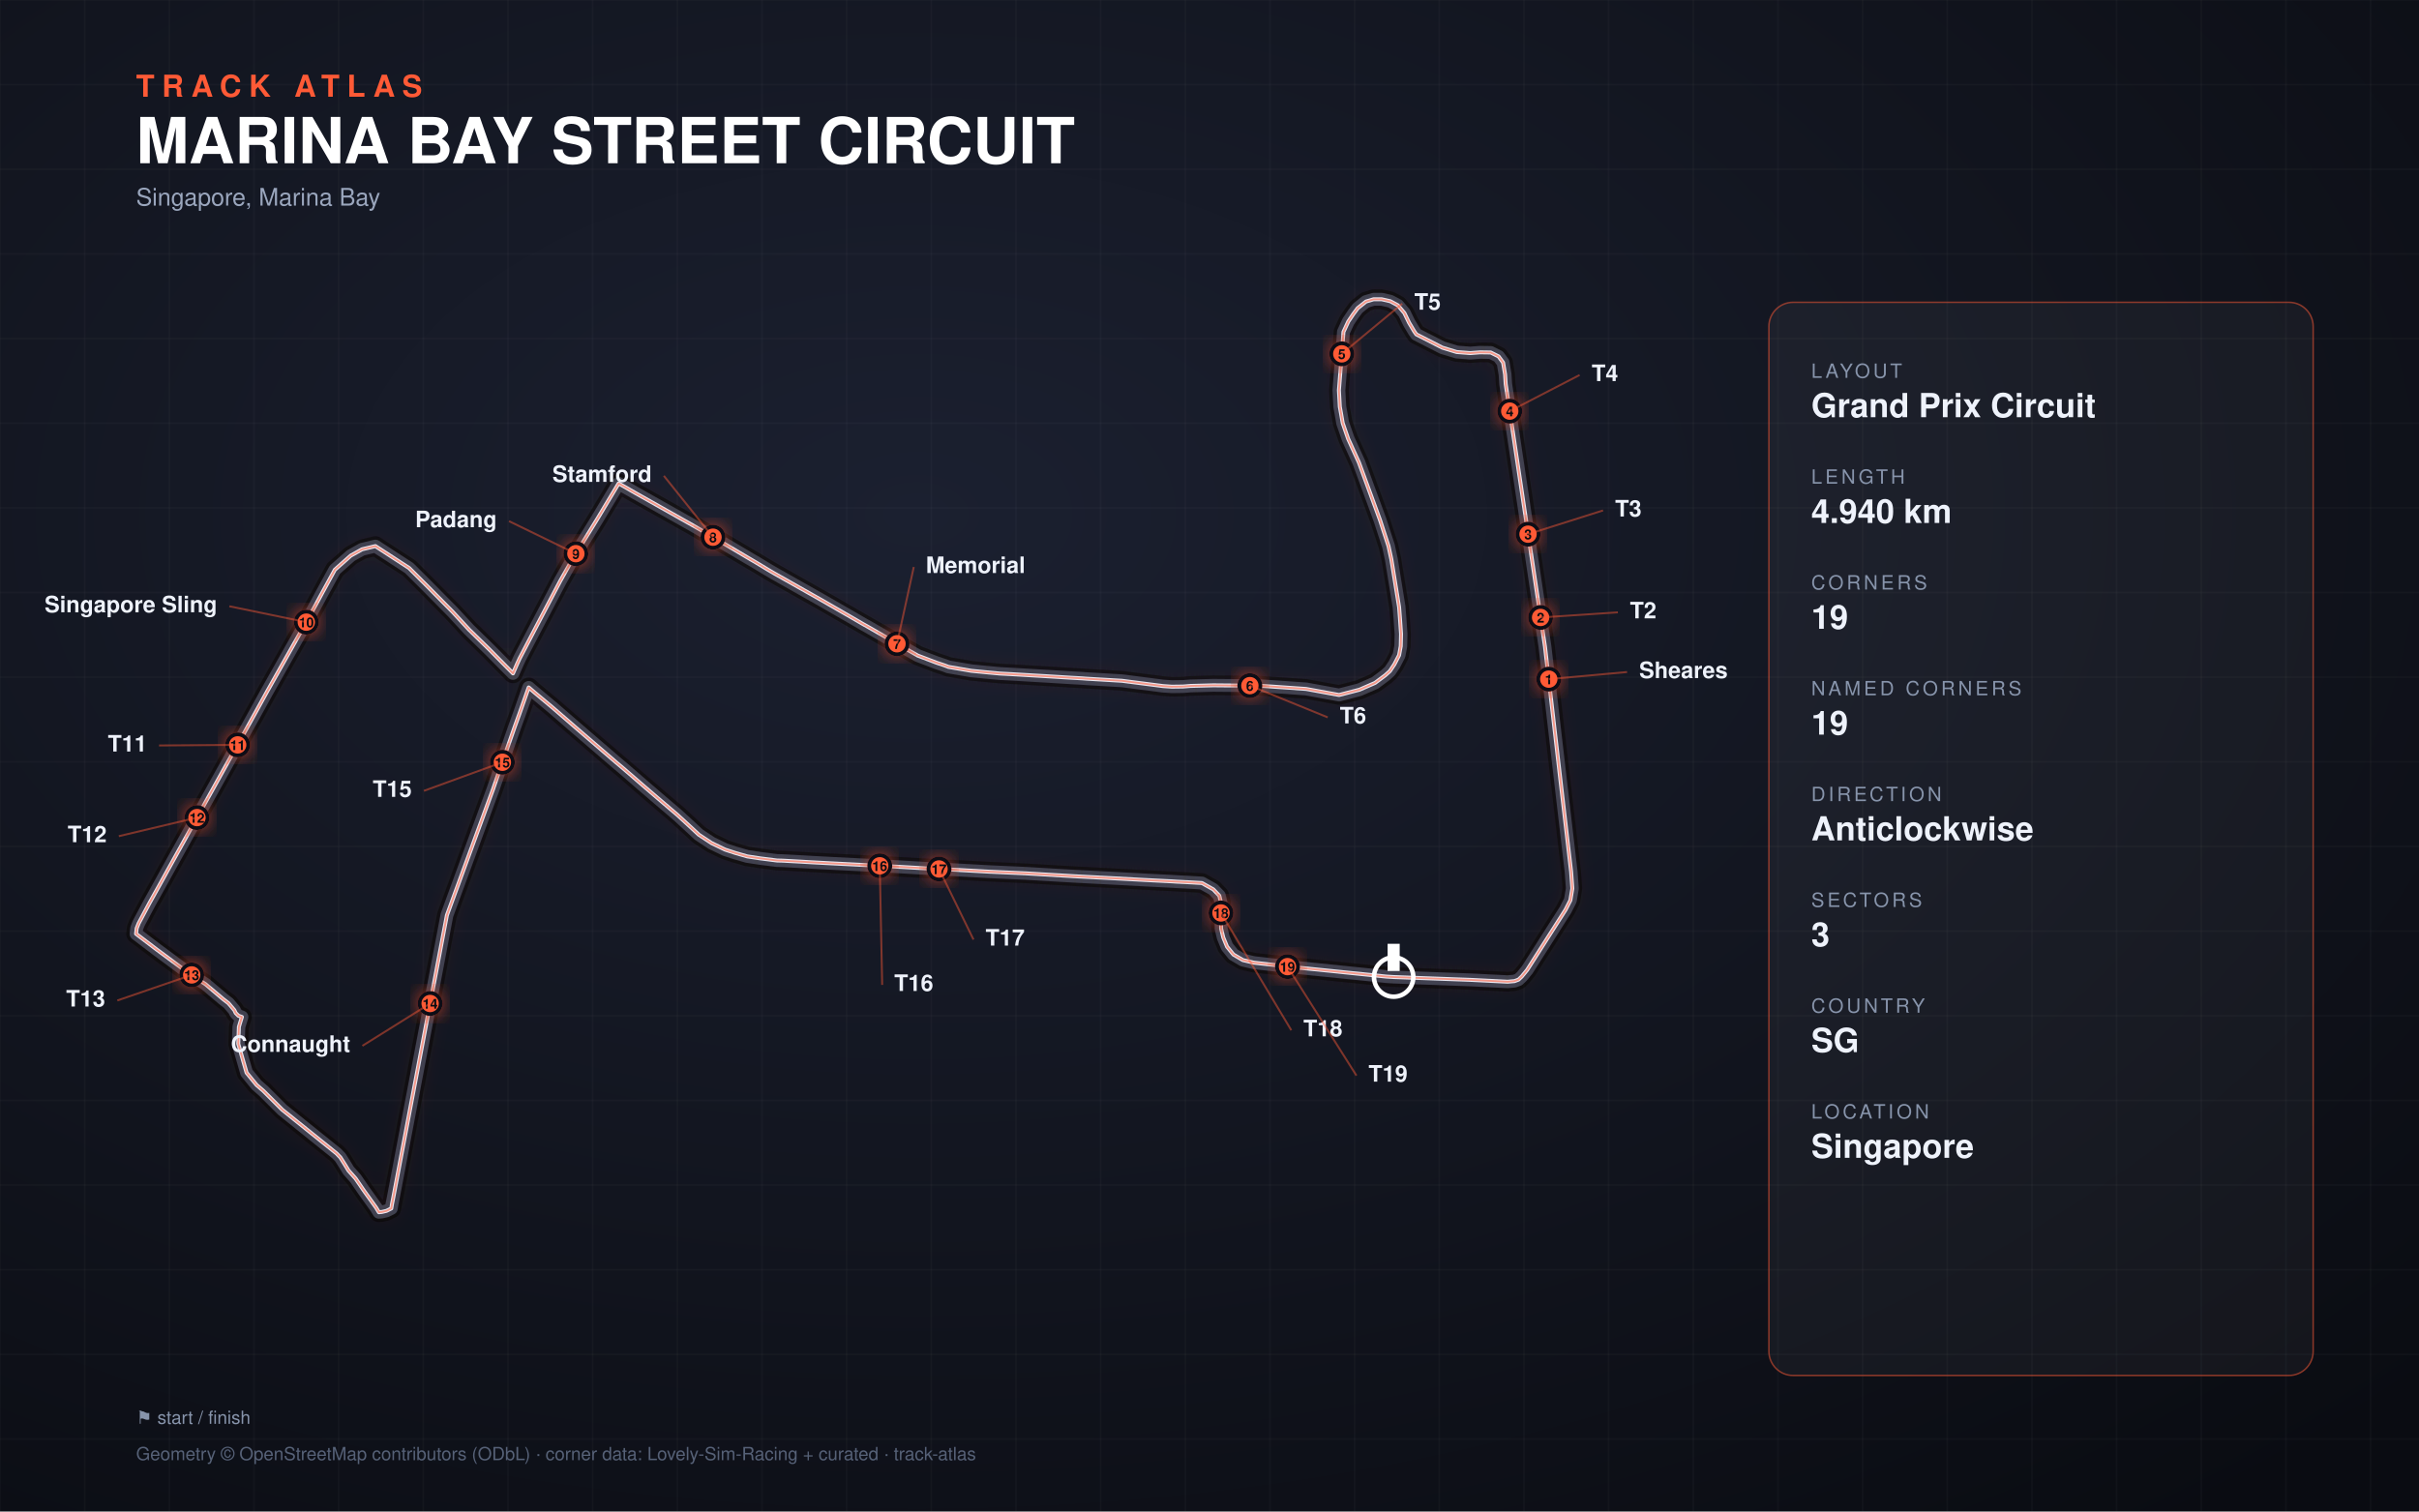
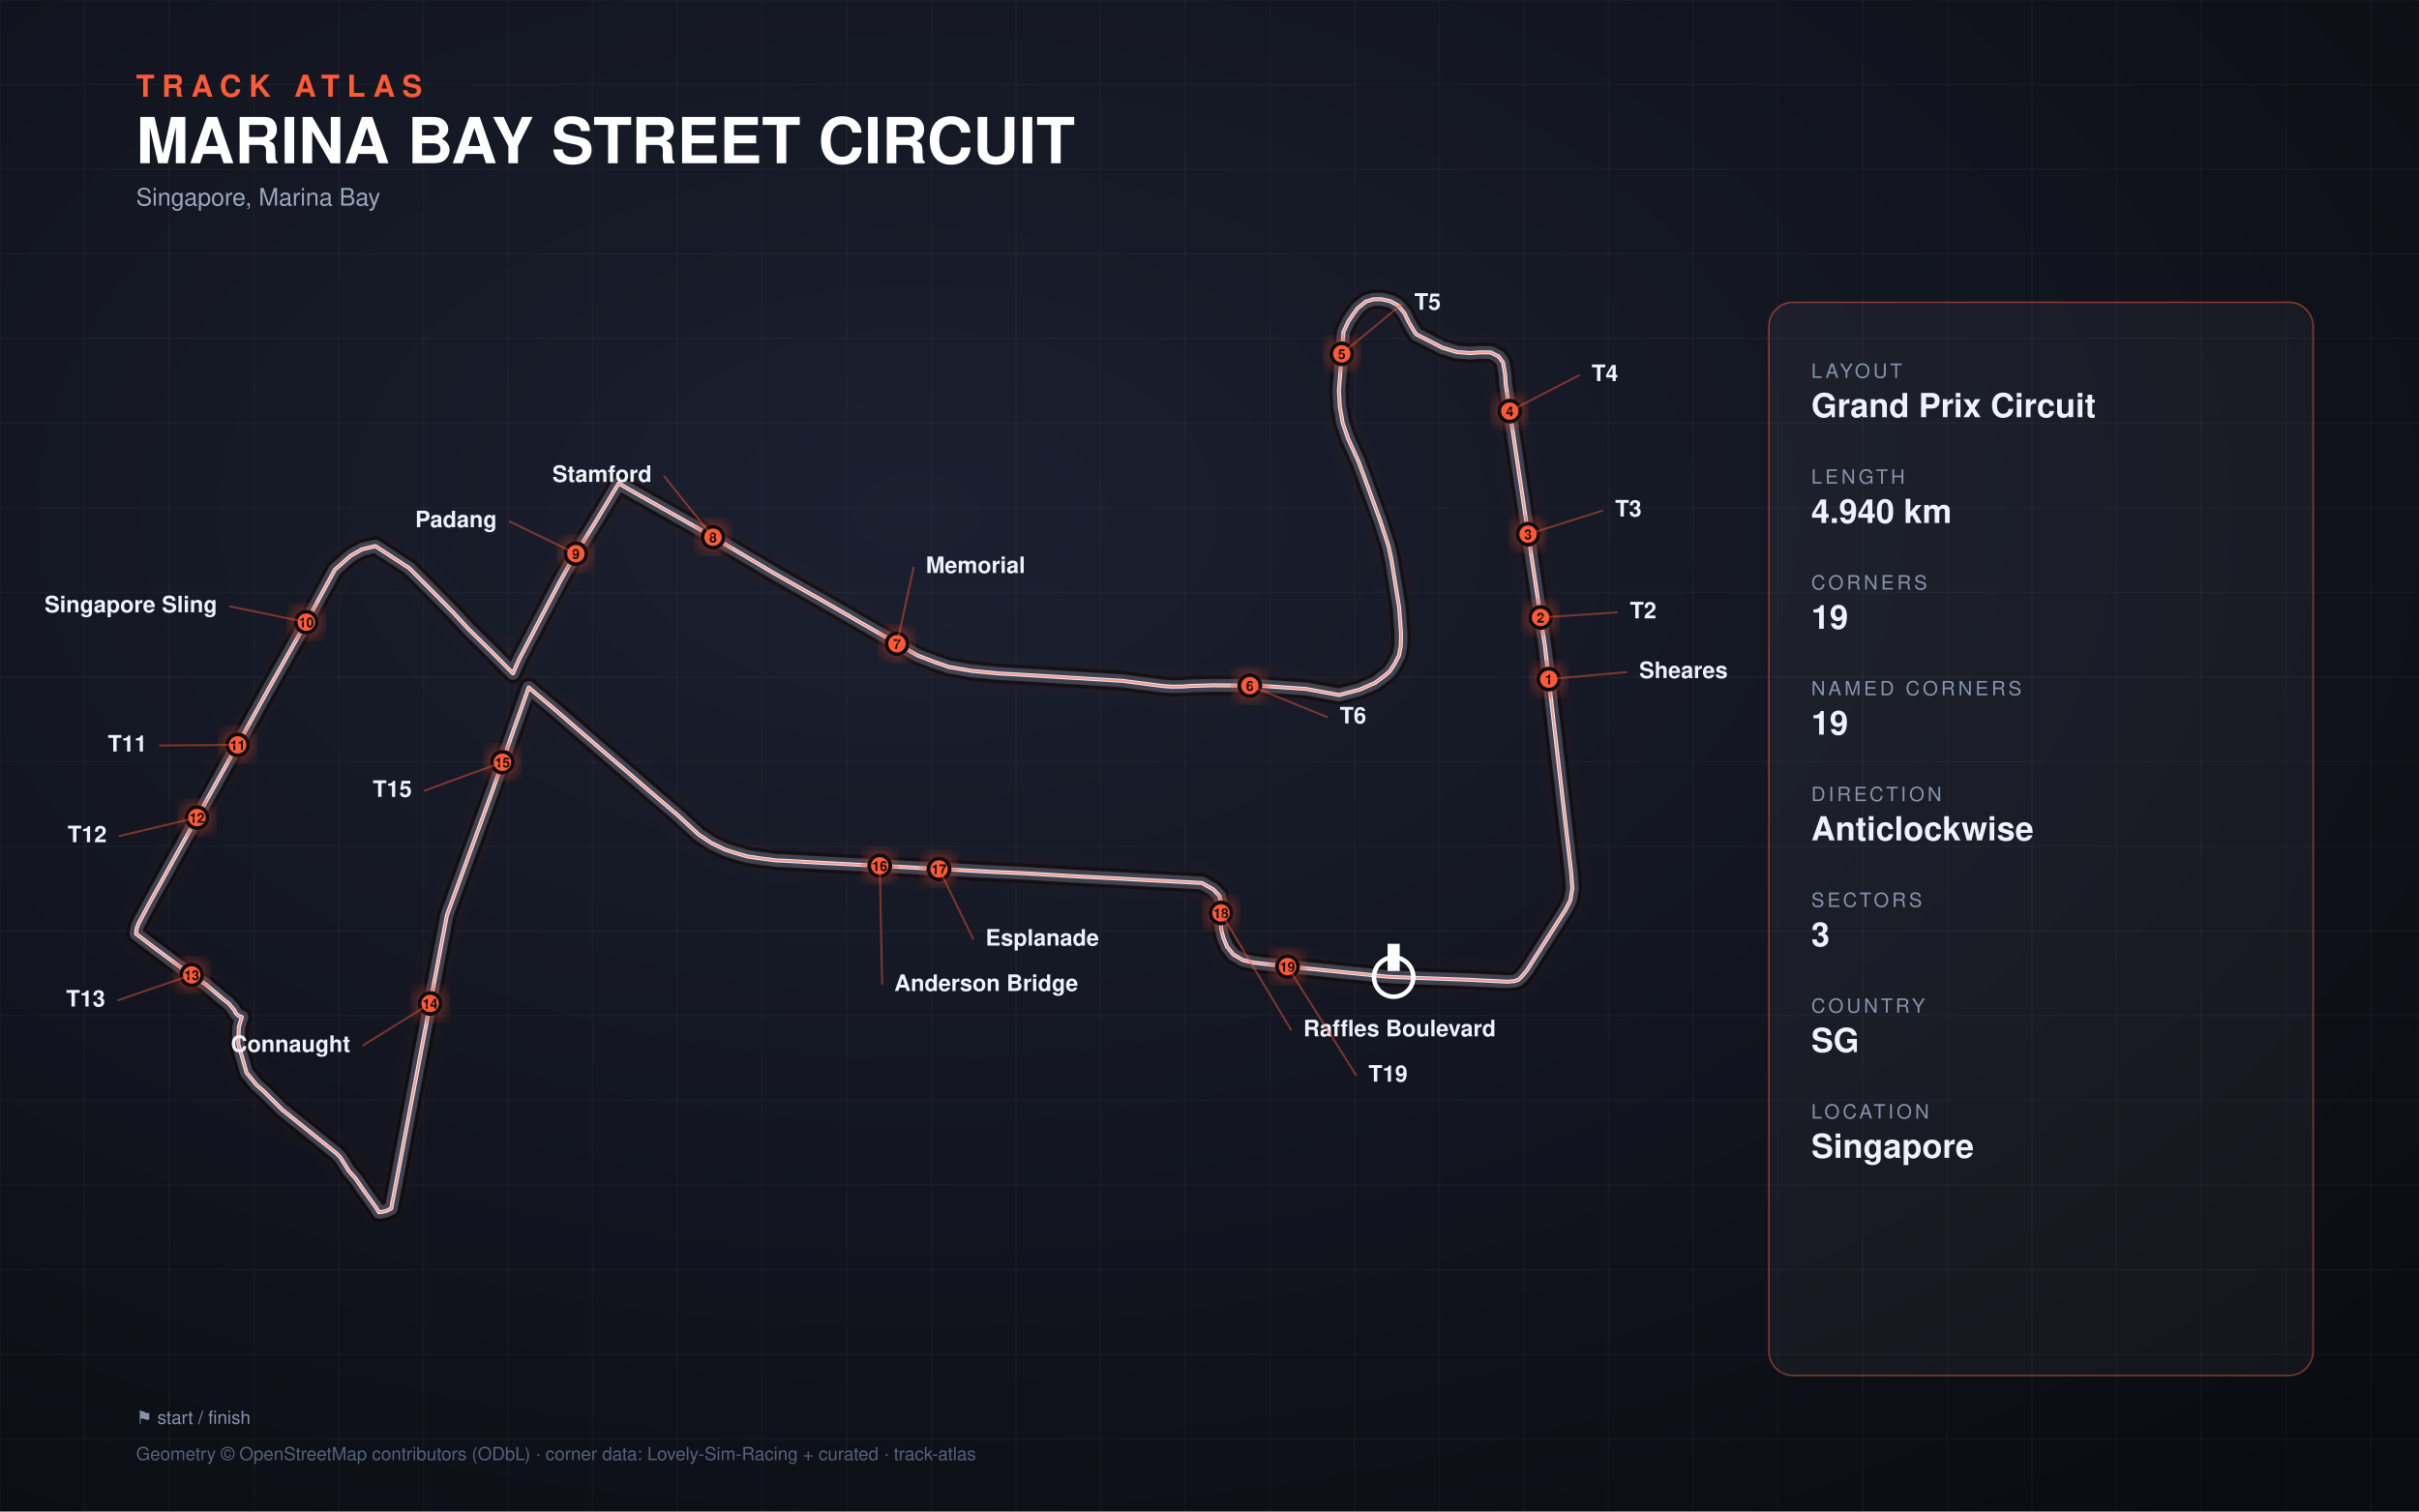
<svg xmlns="http://www.w3.org/2000/svg" width="1600" height="1000" viewBox="0 0 1600 1000" font-family="Helvetica, Arial, sans-serif">
  <defs>
    <radialGradient id="bg" cx="38%" cy="34%" r="85%">
      <stop offset="0%" stop-color="#1b2030" />
      <stop offset="55%" stop-color="#12151f" />
      <stop offset="100%" stop-color="#0a0c12" />
    </radialGradient>
    <linearGradient id="accent" x1="0" y1="0" x2="1" y2="1">
      <stop offset="0%" stop-color="#ff5a36" />
      <stop offset="100%" stop-color="#ffffff" />
    </linearGradient>
    <filter id="glow" x="-40%" y="-40%" width="180%" height="180%">
      <feGaussianBlur stdDeviation="6" result="b" />
      <feMerge>
        <feMergeNode in="b" />
        <feMergeNode in="SourceGraphic" />
      </feMerge>
    </filter>
  </defs>
  <rect width="1600" height="1000" fill="url(#bg)" />
  <line x1="0" y1="0" x2="0" y2="1000" stroke="#ffffff" stroke-opacity="0.025" />
  <line x1="56" y1="0" x2="56" y2="1000" stroke="#ffffff" stroke-opacity="0.025" />
  <line x1="112" y1="0" x2="112" y2="1000" stroke="#ffffff" stroke-opacity="0.025" />
  <line x1="168" y1="0" x2="168" y2="1000" stroke="#ffffff" stroke-opacity="0.025" />
  <line x1="224" y1="0" x2="224" y2="1000" stroke="#ffffff" stroke-opacity="0.025" />
  <line x1="280" y1="0" x2="280" y2="1000" stroke="#ffffff" stroke-opacity="0.025" />
  <line x1="336" y1="0" x2="336" y2="1000" stroke="#ffffff" stroke-opacity="0.025" />
  <line x1="392" y1="0" x2="392" y2="1000" stroke="#ffffff" stroke-opacity="0.025" />
  <line x1="448" y1="0" x2="448" y2="1000" stroke="#ffffff" stroke-opacity="0.025" />
  <line x1="504" y1="0" x2="504" y2="1000" stroke="#ffffff" stroke-opacity="0.025" />
  <line x1="560" y1="0" x2="560" y2="1000" stroke="#ffffff" stroke-opacity="0.025" />
  <line x1="616" y1="0" x2="616" y2="1000" stroke="#ffffff" stroke-opacity="0.025" />
  <line x1="672" y1="0" x2="672" y2="1000" stroke="#ffffff" stroke-opacity="0.025" />
  <line x1="728" y1="0" x2="728" y2="1000" stroke="#ffffff" stroke-opacity="0.025" />
  <line x1="784" y1="0" x2="784" y2="1000" stroke="#ffffff" stroke-opacity="0.025" />
  <line x1="840" y1="0" x2="840" y2="1000" stroke="#ffffff" stroke-opacity="0.025" />
  <line x1="896" y1="0" x2="896" y2="1000" stroke="#ffffff" stroke-opacity="0.025" />
  <line x1="952" y1="0" x2="952" y2="1000" stroke="#ffffff" stroke-opacity="0.025" />
  <line x1="1008" y1="0" x2="1008" y2="1000" stroke="#ffffff" stroke-opacity="0.025" />
  <line x1="1064" y1="0" x2="1064" y2="1000" stroke="#ffffff" stroke-opacity="0.025" />
  <line x1="1120" y1="0" x2="1120" y2="1000" stroke="#ffffff" stroke-opacity="0.025" />
  <line x1="1176" y1="0" x2="1176" y2="1000" stroke="#ffffff" stroke-opacity="0.025" />
  <line x1="1232" y1="0" x2="1232" y2="1000" stroke="#ffffff" stroke-opacity="0.025" />
  <line x1="1288" y1="0" x2="1288" y2="1000" stroke="#ffffff" stroke-opacity="0.025" />
  <line x1="1344" y1="0" x2="1344" y2="1000" stroke="#ffffff" stroke-opacity="0.025" />
  <line x1="1400" y1="0" x2="1400" y2="1000" stroke="#ffffff" stroke-opacity="0.025" />
  <line x1="1456" y1="0" x2="1456" y2="1000" stroke="#ffffff" stroke-opacity="0.025" />
  <line x1="1512" y1="0" x2="1512" y2="1000" stroke="#ffffff" stroke-opacity="0.025" />
  <line x1="1568" y1="0" x2="1568" y2="1000" stroke="#ffffff" stroke-opacity="0.025" />
  <line x1="0" y1="0" x2="1600" y2="0" stroke="#ffffff" stroke-opacity="0.025" />
  <line x1="0" y1="56" x2="1600" y2="56" stroke="#ffffff" stroke-opacity="0.025" />
  <line x1="0" y1="112" x2="1600" y2="112" stroke="#ffffff" stroke-opacity="0.025" />
  <line x1="0" y1="168" x2="1600" y2="168" stroke="#ffffff" stroke-opacity="0.025" />
  <line x1="0" y1="224" x2="1600" y2="224" stroke="#ffffff" stroke-opacity="0.025" />
  <line x1="0" y1="280" x2="1600" y2="280" stroke="#ffffff" stroke-opacity="0.025" />
  <line x1="0" y1="336" x2="1600" y2="336" stroke="#ffffff" stroke-opacity="0.025" />
  <line x1="0" y1="392" x2="1600" y2="392" stroke="#ffffff" stroke-opacity="0.025" />
  <line x1="0" y1="448" x2="1600" y2="448" stroke="#ffffff" stroke-opacity="0.025" />
  <line x1="0" y1="504" x2="1600" y2="504" stroke="#ffffff" stroke-opacity="0.025" />
  <line x1="0" y1="560" x2="1600" y2="560" stroke="#ffffff" stroke-opacity="0.025" />
  <line x1="0" y1="616" x2="1600" y2="616" stroke="#ffffff" stroke-opacity="0.025" />
  <line x1="0" y1="672" x2="1600" y2="672" stroke="#ffffff" stroke-opacity="0.025" />
  <line x1="0" y1="728" x2="1600" y2="728" stroke="#ffffff" stroke-opacity="0.025" />
  <line x1="0" y1="784" x2="1600" y2="784" stroke="#ffffff" stroke-opacity="0.025" />
  <line x1="0" y1="840" x2="1600" y2="840" stroke="#ffffff" stroke-opacity="0.025" />
  <line x1="0" y1="896" x2="1600" y2="896" stroke="#ffffff" stroke-opacity="0.025" />
  <line x1="0" y1="952" x2="1600" y2="952" stroke="#ffffff" stroke-opacity="0.025" />
  <path d="M 921.8,646.4 L 973.4,648.3 L 997.2,649.5 L 1001.7,649.1 L 1004.4,648.1 L 1006.6,646.0 L 1010.1,641.7 L 1035.5,601.9 L 1038.7,595.6 L 1040.0,587.8 L 1039.2,576.8 L 1032.3,517.7 L 1021.9,427.8 L 995.9,254.0 L 995.5,247.7 L 994.2,239.9 L 991.2,235.8 L 986.0,233.2 L 978.9,233.1 L 972.5,233.6 L 963.5,232.9 L 954.0,230.0 L 936.8,221.2 L 935.4,219.2 L 932.0,213.5 L 928.9,207.1 L 924.6,202.0 L 919.6,199.3 L 913.9,198.0 L 908.5,198.0 L 903.5,199.5 L 898.0,203.9 L 895.1,207.8 L 891.8,212.7 L 888.6,219.6 L 888.3,223.8 L 887.5,234.4 L 885.6,258.2 L 886.2,269.1 L 887.1,274.1 L 888.1,279.9 L 891.7,290.3 L 898.8,305.9 L 912.8,344.1 L 918.4,361.3 L 920.3,370.1 L 925.4,401.6 L 926.0,409.3 L 926.7,419.5 L 926.5,427.5 L 925.4,433.5 L 922.3,439.5 L 919.3,444.0 L 916.2,446.8 L 909.5,451.8 L 899.2,456.3 L 885.7,459.8 L 863.9,455.8 L 832.3,453.6 L 824.9,453.6 L 802.5,453.4 L 787.4,453.8 L 782.5,454.2 L 775.1,454.3 L 769.3,453.9 L 742.1,450.4 L 718.4,449.0 L 715.9,448.8 L 708.7,448.4 L 692.5,447.4 L 685.6,447.0 L 668.8,446.0 L 661.3,445.6 L 653.7,444.9 L 642.5,443.8 L 627.3,441.2 L 624.7,440.2 L 619.6,438.5 L 607.0,433.7 L 591.2,424.7 L 587.2,422.3 L 585.9,421.5 L 573.4,414.3 L 571.4,413.2 L 560.2,406.7 L 559.3,406.2 L 548.2,399.8 L 545.1,398.0 L 512.2,379.4 L 508.1,377.0 L 500.5,372.4 L 494.2,368.7 L 485.6,363.6 L 459.7,348.4 L 437.9,336.1 L 420.5,326.3 L 409.2,319.8 L 395.1,343.3 L 379.3,368.9 L 370.6,384.3 L 355.0,414.0 L 343.7,435.6 L 342.0,439.3 L 339.3,445.5 L 331.2,437.3 L 324.0,430.0 L 310.2,416.5 L 299.4,404.8 L 283.3,388.5 L 282.6,387.8 L 271.2,376.4 L 270.6,375.8 L 260.9,369.5 L 248.3,361.3 L 239.5,363.4 L 232.0,367.6 L 221.5,376.9 L 212.7,393.0 L 209.2,399.5 L 202.5,411.7 L 176.5,457.8 L 168.5,472.3 L 161.4,485.1 L 160.1,487.4 L 154.1,498.1 L 111.0,575.6 L 104.7,587.0 L 99.0,597.2 L 91.7,610.9 L 90.4,614.2 L 90.0,617.8 L 103.8,628.3 L 120.4,640.6 L 132.8,649.1 L 135.9,651.1 L 147.6,661.0 L 151.1,663.7 L 155.0,668.3 L 155.9,670.2 L 157.7,672.0 L 160.0,672.8 L 158.5,677.7 L 158.0,679.4 L 157.6,690.6 L 163.1,709.7 L 169.7,717.8 L 174.2,721.7 L 174.9,722.4 L 186.7,734.2 L 222.6,763.1 L 225.1,765.7 L 228.2,770.6 L 230.5,774.4 L 235.2,779.7 L 240.4,787.3 L 248.8,799.0 L 250.6,802.0 L 252.6,801.8 L 255.6,801.1 L 258.8,799.5 L 259.3,796.5 L 260.1,792.5 L 295.6,605.5 L 326.1,522.2 L 332.5,503.6 L 340.6,480.4 L 343.5,472.4 L 349.7,454.8 L 353.5,458.1 L 365.0,467.7 L 366.4,468.9 L 382.0,482.4 L 407.2,504.1 L 412.3,508.4 L 422.0,516.8 L 425.0,519.4 L 435.0,528.0 L 443.2,535.0 L 447.9,539.0 L 455.2,545.7 L 462.2,552.2 L 464.3,553.6 L 470.7,557.8 L 476.1,560.4 L 479.6,562.1 L 486.3,564.3 L 494.3,566.6 L 502.9,567.9 L 513.9,569.3 L 517.6,569.4 L 519.4,569.5 L 528.5,570.0 L 530.4,570.1 L 537.2,570.5 L 550.4,571.2 L 574.0,572.4 L 589.7,573.2 L 612.5,574.5 L 623.1,575.0 L 631.0,575.4 L 654.3,576.7 L 678.5,577.8 L 690.1,578.5 L 712.3,579.8 L 737.4,581.1 L 757.6,582.2 L 775.3,583.1 L 778.3,583.3 L 786.3,583.7 L 795.0,584.2 L 802.5,588.4 L 806.5,592.6 L 807.6,597.2 L 807.6,608.4 L 807.7,614.4 L 809.1,620.2 L 811.6,626.3 L 815.8,631.5 L 822.1,635.2 L 829.4,636.9 L 848.0,639.0 L 856.1,639.9 L 917.0,646.1 L 921.8,646.4 Z" fill="none" stroke="#000000" stroke-opacity="0.5" stroke-width="13" stroke-linejoin="round" stroke-linecap="round" />
  <path d="M 921.8,646.4 L 973.4,648.3 L 997.2,649.5 L 1001.7,649.1 L 1004.4,648.1 L 1006.6,646.0 L 1010.1,641.7 L 1035.5,601.9 L 1038.7,595.6 L 1040.0,587.8 L 1039.2,576.8 L 1032.3,517.7 L 1021.9,427.8 L 995.9,254.0 L 995.5,247.7 L 994.2,239.9 L 991.2,235.8 L 986.0,233.2 L 978.9,233.1 L 972.5,233.6 L 963.5,232.9 L 954.0,230.0 L 936.8,221.2 L 935.4,219.2 L 932.0,213.5 L 928.9,207.1 L 924.6,202.0 L 919.6,199.3 L 913.9,198.0 L 908.5,198.0 L 903.5,199.5 L 898.0,203.9 L 895.1,207.8 L 891.8,212.7 L 888.6,219.6 L 888.3,223.8 L 887.5,234.4 L 885.6,258.2 L 886.2,269.1 L 887.1,274.1 L 888.1,279.9 L 891.7,290.3 L 898.8,305.9 L 912.8,344.1 L 918.4,361.3 L 920.3,370.1 L 925.4,401.6 L 926.0,409.3 L 926.7,419.5 L 926.5,427.5 L 925.4,433.5 L 922.3,439.5 L 919.3,444.0 L 916.2,446.8 L 909.5,451.8 L 899.2,456.3 L 885.7,459.8 L 863.9,455.8 L 832.3,453.6 L 824.9,453.6 L 802.5,453.4 L 787.4,453.8 L 782.5,454.2 L 775.1,454.3 L 769.3,453.9 L 742.1,450.4 L 718.4,449.0 L 715.9,448.8 L 708.7,448.4 L 692.5,447.4 L 685.6,447.0 L 668.8,446.0 L 661.3,445.6 L 653.7,444.9 L 642.5,443.8 L 627.3,441.2 L 624.7,440.2 L 619.6,438.5 L 607.0,433.7 L 591.2,424.7 L 587.2,422.3 L 585.9,421.5 L 573.4,414.3 L 571.4,413.2 L 560.2,406.7 L 559.3,406.2 L 548.2,399.8 L 545.1,398.0 L 512.2,379.4 L 508.1,377.0 L 500.5,372.4 L 494.2,368.7 L 485.6,363.6 L 459.7,348.4 L 437.9,336.1 L 420.5,326.3 L 409.2,319.8 L 395.1,343.3 L 379.3,368.9 L 370.6,384.3 L 355.0,414.0 L 343.7,435.6 L 342.0,439.3 L 339.3,445.5 L 331.2,437.3 L 324.0,430.0 L 310.2,416.5 L 299.4,404.8 L 283.3,388.5 L 282.6,387.8 L 271.2,376.4 L 270.6,375.8 L 260.9,369.5 L 248.3,361.3 L 239.5,363.4 L 232.0,367.6 L 221.5,376.9 L 212.7,393.0 L 209.2,399.5 L 202.5,411.7 L 176.5,457.8 L 168.5,472.3 L 161.4,485.1 L 160.1,487.4 L 154.1,498.1 L 111.0,575.6 L 104.7,587.0 L 99.0,597.2 L 91.7,610.9 L 90.4,614.2 L 90.0,617.8 L 103.8,628.3 L 120.4,640.6 L 132.8,649.1 L 135.9,651.1 L 147.6,661.0 L 151.1,663.7 L 155.0,668.3 L 155.9,670.2 L 157.7,672.0 L 160.0,672.8 L 158.5,677.7 L 158.0,679.4 L 157.6,690.6 L 163.1,709.7 L 169.7,717.8 L 174.2,721.7 L 174.9,722.4 L 186.7,734.2 L 222.6,763.1 L 225.1,765.7 L 228.2,770.6 L 230.5,774.4 L 235.2,779.7 L 240.4,787.3 L 248.8,799.0 L 250.6,802.0 L 252.6,801.8 L 255.6,801.1 L 258.8,799.5 L 259.3,796.5 L 260.1,792.5 L 295.6,605.5 L 326.1,522.2 L 332.5,503.6 L 340.6,480.4 L 343.5,472.4 L 349.7,454.8 L 353.5,458.1 L 365.0,467.7 L 366.4,468.9 L 382.0,482.4 L 407.2,504.1 L 412.3,508.4 L 422.0,516.8 L 425.0,519.4 L 435.0,528.0 L 443.2,535.0 L 447.9,539.0 L 455.2,545.7 L 462.2,552.2 L 464.3,553.6 L 470.7,557.8 L 476.1,560.4 L 479.6,562.1 L 486.3,564.3 L 494.3,566.6 L 502.9,567.9 L 513.9,569.3 L 517.6,569.4 L 519.4,569.5 L 528.5,570.0 L 530.4,570.1 L 537.2,570.5 L 550.4,571.2 L 574.0,572.4 L 589.7,573.2 L 612.5,574.5 L 623.1,575.0 L 631.0,575.4 L 654.3,576.7 L 678.5,577.8 L 690.1,578.5 L 712.3,579.8 L 737.4,581.1 L 757.6,582.2 L 775.3,583.1 L 778.3,583.3 L 786.3,583.7 L 795.0,584.2 L 802.5,588.4 L 806.5,592.6 L 807.6,597.2 L 807.6,608.4 L 807.7,614.4 L 809.1,620.2 L 811.6,626.3 L 815.8,631.5 L 822.1,635.2 L 829.4,636.9 L 848.0,639.0 L 856.1,639.9 L 917.0,646.1 L 921.8,646.4 Z" fill="none" stroke="#39404f" stroke-width="8.5" stroke-linejoin="round" stroke-linecap="round" />
  <path d="M 921.8,646.4 L 973.4,648.3 L 997.2,649.5 L 1001.7,649.1 L 1004.4,648.1 L 1006.6,646.0 L 1010.1,641.7 L 1035.5,601.9 L 1038.7,595.6 L 1040.0,587.8 L 1039.2,576.8 L 1032.3,517.7 L 1021.9,427.8 L 995.9,254.0 L 995.5,247.7 L 994.2,239.9 L 991.2,235.8 L 986.0,233.2 L 978.9,233.1 L 972.5,233.6 L 963.5,232.9 L 954.0,230.0 L 936.8,221.2 L 935.4,219.2 L 932.0,213.5 L 928.9,207.1 L 924.6,202.0 L 919.6,199.3 L 913.9,198.0 L 908.5,198.0 L 903.5,199.5 L 898.0,203.9 L 895.1,207.8 L 891.8,212.7 L 888.6,219.6 L 888.3,223.8 L 887.5,234.4 L 885.6,258.2 L 886.2,269.1 L 887.1,274.1 L 888.1,279.9 L 891.7,290.3 L 898.8,305.9 L 912.8,344.1 L 918.4,361.3 L 920.3,370.1 L 925.4,401.6 L 926.0,409.3 L 926.7,419.5 L 926.5,427.5 L 925.4,433.5 L 922.3,439.5 L 919.3,444.0 L 916.2,446.8 L 909.5,451.8 L 899.2,456.3 L 885.7,459.8 L 863.9,455.8 L 832.3,453.6 L 824.9,453.6 L 802.5,453.4 L 787.4,453.8 L 782.5,454.2 L 775.1,454.3 L 769.3,453.9 L 742.1,450.4 L 718.4,449.0 L 715.9,448.8 L 708.7,448.4 L 692.5,447.4 L 685.6,447.0 L 668.8,446.0 L 661.3,445.6 L 653.7,444.9 L 642.5,443.8 L 627.3,441.2 L 624.7,440.2 L 619.6,438.5 L 607.0,433.7 L 591.2,424.7 L 587.2,422.3 L 585.9,421.5 L 573.4,414.3 L 571.4,413.2 L 560.2,406.7 L 559.3,406.2 L 548.2,399.8 L 545.1,398.0 L 512.2,379.4 L 508.1,377.0 L 500.5,372.4 L 494.2,368.7 L 485.6,363.6 L 459.7,348.4 L 437.9,336.1 L 420.5,326.3 L 409.2,319.8 L 395.1,343.3 L 379.3,368.9 L 370.6,384.3 L 355.0,414.0 L 343.7,435.6 L 342.0,439.3 L 339.3,445.5 L 331.2,437.3 L 324.0,430.0 L 310.2,416.5 L 299.4,404.8 L 283.3,388.5 L 282.6,387.8 L 271.2,376.4 L 270.6,375.8 L 260.9,369.5 L 248.3,361.3 L 239.5,363.4 L 232.0,367.6 L 221.5,376.9 L 212.7,393.0 L 209.2,399.5 L 202.5,411.7 L 176.5,457.8 L 168.5,472.3 L 161.4,485.1 L 160.1,487.4 L 154.1,498.1 L 111.0,575.6 L 104.7,587.0 L 99.0,597.2 L 91.7,610.9 L 90.4,614.2 L 90.0,617.8 L 103.8,628.3 L 120.4,640.6 L 132.8,649.1 L 135.9,651.1 L 147.6,661.0 L 151.1,663.7 L 155.0,668.3 L 155.9,670.2 L 157.7,672.0 L 160.0,672.8 L 158.5,677.7 L 158.0,679.4 L 157.6,690.6 L 163.1,709.7 L 169.7,717.8 L 174.2,721.7 L 174.9,722.4 L 186.7,734.2 L 222.6,763.1 L 225.1,765.7 L 228.2,770.6 L 230.5,774.4 L 235.2,779.7 L 240.4,787.3 L 248.8,799.0 L 250.6,802.0 L 252.6,801.8 L 255.6,801.1 L 258.8,799.5 L 259.3,796.5 L 260.1,792.5 L 295.6,605.5 L 326.1,522.2 L 332.5,503.6 L 340.6,480.4 L 343.5,472.4 L 349.7,454.8 L 353.5,458.1 L 365.0,467.7 L 366.4,468.9 L 382.0,482.4 L 407.2,504.1 L 412.3,508.4 L 422.0,516.8 L 425.0,519.4 L 435.0,528.0 L 443.2,535.0 L 447.9,539.0 L 455.2,545.7 L 462.2,552.2 L 464.3,553.6 L 470.7,557.8 L 476.1,560.4 L 479.6,562.1 L 486.3,564.3 L 494.3,566.6 L 502.9,567.9 L 513.9,569.3 L 517.6,569.4 L 519.4,569.5 L 528.5,570.0 L 530.4,570.1 L 537.2,570.5 L 550.4,571.2 L 574.0,572.4 L 589.7,573.2 L 612.5,574.5 L 623.1,575.0 L 631.0,575.4 L 654.3,576.7 L 678.5,577.8 L 690.1,578.5 L 712.3,579.8 L 737.4,581.1 L 757.6,582.2 L 775.3,583.1 L 778.3,583.3 L 786.3,583.7 L 795.0,584.2 L 802.5,588.4 L 806.5,592.6 L 807.6,597.2 L 807.6,608.4 L 807.7,614.4 L 809.1,620.2 L 811.6,626.3 L 815.8,631.5 L 822.1,635.2 L 829.4,636.9 L 848.0,639.0 L 856.1,639.9 L 917.0,646.1 L 921.8,646.4 Z" fill="none" stroke="#e7edf8" stroke-width="2.6" stroke-linejoin="round" stroke-linecap="round" />
  <path d="M 921.8,646.4 L 973.4,648.3 L 997.2,649.5 L 1001.7,649.1 L 1004.4,648.1 L 1006.6,646.0 L 1010.1,641.7 L 1035.5,601.9 L 1038.7,595.6 L 1040.0,587.8 L 1039.2,576.8 L 1032.3,517.7 L 1021.9,427.8 L 995.9,254.0 L 995.5,247.7 L 994.2,239.9 L 991.2,235.8 L 986.0,233.2 L 978.9,233.1 L 972.5,233.6 L 963.5,232.9 L 954.0,230.0 L 936.8,221.2 L 935.4,219.2 L 932.0,213.5 L 928.9,207.1 L 924.6,202.0 L 919.6,199.3 L 913.9,198.0 L 908.5,198.0 L 903.5,199.5 L 898.0,203.9 L 895.1,207.8 L 891.8,212.7 L 888.6,219.6 L 888.3,223.8 L 887.5,234.4 L 885.6,258.2 L 886.2,269.1 L 887.1,274.1 L 888.1,279.9 L 891.7,290.3 L 898.8,305.9 L 912.8,344.1 L 918.4,361.3 L 920.3,370.1 L 925.4,401.6 L 926.0,409.3 L 926.7,419.5 L 926.5,427.5 L 925.4,433.5 L 922.3,439.5 L 919.3,444.0 L 916.2,446.8 L 909.5,451.8 L 899.2,456.3 L 885.7,459.8 L 863.9,455.8 L 832.3,453.6 L 824.9,453.6 L 802.5,453.4 L 787.4,453.8 L 782.5,454.2 L 775.1,454.3 L 769.3,453.9 L 742.1,450.4 L 718.4,449.0 L 715.9,448.8 L 708.7,448.4 L 692.5,447.4 L 685.6,447.0 L 668.8,446.0 L 661.3,445.6 L 653.7,444.9 L 642.5,443.8 L 627.3,441.2 L 624.7,440.2 L 619.6,438.5 L 607.0,433.7 L 591.2,424.7 L 587.2,422.3 L 585.9,421.5 L 573.4,414.3 L 571.4,413.2 L 560.2,406.7 L 559.3,406.2 L 548.2,399.8 L 545.1,398.0 L 512.2,379.4 L 508.1,377.0 L 500.5,372.4 L 494.2,368.7 L 485.6,363.6 L 459.7,348.4 L 437.9,336.1 L 420.5,326.3 L 409.2,319.8 L 395.1,343.3 L 379.3,368.9 L 370.6,384.3 L 355.0,414.0 L 343.7,435.6 L 342.0,439.3 L 339.3,445.5 L 331.2,437.3 L 324.0,430.0 L 310.2,416.5 L 299.4,404.8 L 283.3,388.5 L 282.6,387.8 L 271.2,376.4 L 270.6,375.8 L 260.9,369.5 L 248.3,361.3 L 239.5,363.4 L 232.0,367.6 L 221.5,376.9 L 212.7,393.0 L 209.2,399.5 L 202.5,411.7 L 176.5,457.8 L 168.5,472.3 L 161.4,485.1 L 160.1,487.4 L 154.1,498.1 L 111.0,575.6 L 104.7,587.0 L 99.0,597.2 L 91.7,610.9 L 90.4,614.2 L 90.0,617.8 L 103.8,628.3 L 120.4,640.6 L 132.8,649.1 L 135.9,651.1 L 147.6,661.0 L 151.1,663.7 L 155.0,668.3 L 155.9,670.2 L 157.7,672.0 L 160.0,672.8 L 158.5,677.7 L 158.0,679.4 L 157.6,690.6 L 163.1,709.7 L 169.7,717.8 L 174.2,721.7 L 174.9,722.4 L 186.7,734.2 L 222.6,763.1 L 225.1,765.7 L 228.2,770.6 L 230.5,774.4 L 235.2,779.7 L 240.4,787.3 L 248.8,799.0 L 250.6,802.0 L 252.6,801.8 L 255.6,801.1 L 258.8,799.5 L 259.3,796.5 L 260.1,792.5 L 295.6,605.5 L 326.1,522.2 L 332.5,503.6 L 340.6,480.4 L 343.5,472.4 L 349.7,454.8 L 353.5,458.1 L 365.0,467.7 L 366.4,468.9 L 382.0,482.4 L 407.2,504.1 L 412.3,508.4 L 422.0,516.8 L 425.0,519.4 L 435.0,528.0 L 443.2,535.0 L 447.9,539.0 L 455.2,545.7 L 462.2,552.2 L 464.3,553.6 L 470.7,557.8 L 476.1,560.4 L 479.6,562.1 L 486.3,564.3 L 494.3,566.6 L 502.9,567.9 L 513.9,569.3 L 517.6,569.4 L 519.4,569.5 L 528.5,570.0 L 530.4,570.1 L 537.2,570.5 L 550.4,571.2 L 574.0,572.4 L 589.7,573.2 L 612.5,574.5 L 623.1,575.0 L 631.0,575.4 L 654.3,576.7 L 678.5,577.8 L 690.1,578.5 L 712.3,579.8 L 737.4,581.1 L 757.6,582.2 L 775.3,583.1 L 778.3,583.3 L 786.3,583.7 L 795.0,584.2 L 802.5,588.4 L 806.5,592.6 L 807.6,597.2 L 807.6,608.4 L 807.7,614.4 L 809.1,620.2 L 811.6,626.3 L 815.8,631.5 L 822.1,635.2 L 829.4,636.9 L 848.0,639.0 L 856.1,639.9 L 917.0,646.1 L 921.8,646.4 Z" fill="none" stroke="#ff5a36" stroke-opacity="0.55" stroke-width="1.2" stroke-linejoin="round" filter="url(#glow)" />
  <circle cx="921.8" cy="646.4" r="13" fill="none" stroke="#ffffff" stroke-width="3" />
  <rect x="917.8" y="624.4" width="8" height="18" fill="#ffffff" />
  <circle cx="1024.4" cy="449.3" r="7" fill="#ff5a36" stroke="#0a0c12" stroke-width="2.5" filter="url(#glow)" />
  <text x="1024.4" y="452.7" font-size="9" font-weight="700" fill="#0a0c12" text-anchor="middle">1</text>
  <circle cx="1019.0" cy="408.5" r="7" fill="#ff5a36" stroke="#0a0c12" stroke-width="2.5" filter="url(#glow)" />
  <text x="1019.0" y="411.9" font-size="9" font-weight="700" fill="#0a0c12" text-anchor="middle">2</text>
  <circle cx="1010.7" cy="353.4" r="7" fill="#ff5a36" stroke="#0a0c12" stroke-width="2.5" filter="url(#glow)" />
  <text x="1010.7" y="356.8" font-size="9" font-weight="700" fill="#0a0c12" text-anchor="middle">3</text>
  <circle cx="998.6" cy="272.0" r="7" fill="#ff5a36" stroke="#0a0c12" stroke-width="2.5" filter="url(#glow)" />
  <text x="998.6" y="275.4" font-size="9" font-weight="700" fill="#0a0c12" text-anchor="middle">4</text>
  <circle cx="887.5" cy="234.1" r="7" fill="#ff5a36" stroke="#0a0c12" stroke-width="2.5" filter="url(#glow)" />
  <text x="887.5" y="237.5" font-size="9" font-weight="700" fill="#0a0c12" text-anchor="middle">5</text>
  <circle cx="826.7" cy="453.6" r="7" fill="#ff5a36" stroke="#0a0c12" stroke-width="2.5" filter="url(#glow)" />
  <text x="826.7" y="457.0" font-size="9" font-weight="700" fill="#0a0c12" text-anchor="middle">6</text>
  <circle cx="593.3" cy="425.9" r="7" fill="#ff5a36" stroke="#0a0c12" stroke-width="2.5" filter="url(#glow)" />
  <text x="593.3" y="429.3" font-size="9" font-weight="700" fill="#0a0c12" text-anchor="middle">7</text>
  <circle cx="471.6" cy="355.4" r="7" fill="#ff5a36" stroke="#0a0c12" stroke-width="2.5" filter="url(#glow)" />
  <text x="471.6" y="358.8" font-size="9" font-weight="700" fill="#0a0c12" text-anchor="middle">8</text>
  <circle cx="380.9" cy="366.3" r="7" fill="#ff5a36" stroke="#0a0c12" stroke-width="2.5" filter="url(#glow)" />
  <text x="380.9" y="369.7" font-size="9" font-weight="700" fill="#0a0c12" text-anchor="middle">9</text>
  <circle cx="202.6" cy="411.6" r="7" fill="#ff5a36" stroke="#0a0c12" stroke-width="2.5" filter="url(#glow)" />
  <text x="202.6" y="415.0" font-size="9" font-weight="700" fill="#0a0c12" text-anchor="middle">10</text>
  <circle cx="157.2" cy="492.8" r="7" fill="#ff5a36" stroke="#0a0c12" stroke-width="2.5" filter="url(#glow)" />
  <text x="157.2" y="496.2" font-size="9" font-weight="700" fill="#0a0c12" text-anchor="middle">11</text>
  <circle cx="130.3" cy="540.9" r="7" fill="#ff5a36" stroke="#0a0c12" stroke-width="2.5" filter="url(#glow)" />
  <text x="130.3" y="544.3" font-size="9" font-weight="700" fill="#0a0c12" text-anchor="middle">12</text>
  <circle cx="126.8" cy="645.0" r="7" fill="#ff5a36" stroke="#0a0c12" stroke-width="2.5" filter="url(#glow)" />
  <text x="126.8" y="648.4" font-size="9" font-weight="700" fill="#0a0c12" text-anchor="middle">13</text>
  <circle cx="284.5" cy="663.9" r="7" fill="#ff5a36" stroke="#0a0c12" stroke-width="2.5" filter="url(#glow)" />
  <text x="284.5" y="667.3" font-size="9" font-weight="700" fill="#0a0c12" text-anchor="middle">14</text>
  <circle cx="332.3" cy="504.3" r="7" fill="#ff5a36" stroke="#0a0c12" stroke-width="2.5" filter="url(#glow)" />
  <text x="332.3" y="507.7" font-size="9" font-weight="700" fill="#0a0c12" text-anchor="middle">15</text>
  <circle cx="581.9" cy="572.8" r="7" fill="#ff5a36" stroke="#0a0c12" stroke-width="2.5" filter="url(#glow)" />
  <text x="581.9" y="576.2" font-size="9" font-weight="700" fill="#0a0c12" text-anchor="middle">16</text>
  <circle cx="621.1" cy="574.9" r="7" fill="#ff5a36" stroke="#0a0c12" stroke-width="2.5" filter="url(#glow)" />
  <text x="621.1" y="578.3" font-size="9" font-weight="700" fill="#0a0c12" text-anchor="middle">17</text>
  <circle cx="807.6" cy="604.0" r="7" fill="#ff5a36" stroke="#0a0c12" stroke-width="2.5" filter="url(#glow)" />
  <text x="807.6" y="607.4" font-size="9" font-weight="700" fill="#0a0c12" text-anchor="middle">18</text>
  <circle cx="851.6" cy="639.5" r="7" fill="#ff5a36" stroke="#0a0c12" stroke-width="2.5" filter="url(#glow)" />
  <text x="851.6" y="642.9" font-size="9" font-weight="700" fill="#0a0c12" text-anchor="middle">19</text>
  <line x1="1024.4" y1="449.3" x2="1076.2" y2="444.6" stroke="#ff5a36" stroke-opacity="0.45" stroke-width="1.3" />
  <text x="1084.2" y="448.6" font-size="15" font-weight="600" fill="#eef2fb" text-anchor="start">Sheares</text>
  <line x1="1019.0" y1="408.5" x2="1070.1" y2="405.1" stroke="#ff5a36" stroke-opacity="0.45" stroke-width="1.3" />
  <text x="1078.1" y="409.1" font-size="15" font-weight="600" fill="#eef2fb" text-anchor="start">T2</text>
  <line x1="1010.7" y1="353.4" x2="1060.3" y2="337.7" stroke="#ff5a36" stroke-opacity="0.45" stroke-width="1.3" />
  <text x="1068.3" y="341.7" font-size="15" font-weight="600" fill="#eef2fb" text-anchor="start">T3</text>
  <line x1="998.6" y1="272.0" x2="1044.8" y2="248.1" stroke="#ff5a36" stroke-opacity="0.45" stroke-width="1.3" />
  <text x="1052.8" y="252.1" font-size="15" font-weight="600" fill="#eef2fb" text-anchor="start">T4</text>
  <line x1="887.5" y1="234.1" x2="927.5" y2="200.9" stroke="#ff5a36" stroke-opacity="0.45" stroke-width="1.3" />
  <text x="935.5" y="204.9" font-size="15" font-weight="600" fill="#eef2fb" text-anchor="start">T5</text>
  <line x1="826.7" y1="453.6" x2="878.2" y2="474.6" stroke="#ff5a36" stroke-opacity="0.45" stroke-width="1.3" />
  <text x="886.2" y="478.6" font-size="15" font-weight="600" fill="#eef2fb" text-anchor="start">T6</text>
  <line x1="593.3" y1="425.9" x2="604.4" y2="375.1" stroke="#ff5a36" stroke-opacity="0.45" stroke-width="1.3" />
  <text x="612.4" y="379.1" font-size="15" font-weight="600" fill="#eef2fb" text-anchor="start">Memorial</text>
  <line x1="471.6" y1="355.4" x2="439.1" y2="314.8" stroke="#ff5a36" stroke-opacity="0.45" stroke-width="1.3" />
  <text x="431.1" y="318.8" font-size="15" font-weight="600" fill="#eef2fb" text-anchor="end">Stamford</text>
  <line x1="380.9" y1="366.3" x2="336.7" y2="344.8" stroke="#ff5a36" stroke-opacity="0.45" stroke-width="1.3" />
  <text x="328.7" y="348.8" font-size="15" font-weight="600" fill="#eef2fb" text-anchor="end">Padang</text>
  <line x1="202.6" y1="411.6" x2="151.7" y2="401.1" stroke="#ff5a36" stroke-opacity="0.45" stroke-width="1.3" />
  <text x="143.7" y="405.1" font-size="15" font-weight="600" fill="#eef2fb" text-anchor="end">Singapore Sling</text>
  <line x1="157.2" y1="492.8" x2="105.2" y2="493.2" stroke="#ff5a36" stroke-opacity="0.45" stroke-width="1.3" />
  <text x="97.2" y="497.2" font-size="15" font-weight="600" fill="#eef2fb" text-anchor="end">T11</text>
  <line x1="130.3" y1="540.9" x2="78.6" y2="553.2" stroke="#ff5a36" stroke-opacity="0.45" stroke-width="1.3" />
  <text x="70.6" y="557.2" font-size="15" font-weight="600" fill="#eef2fb" text-anchor="end">T12</text>
  <line x1="126.8" y1="645.0" x2="77.6" y2="661.9" stroke="#ff5a36" stroke-opacity="0.45" stroke-width="1.3" />
  <text x="69.6" y="665.9" font-size="15" font-weight="600" fill="#eef2fb" text-anchor="end">T13</text>
  <line x1="284.5" y1="663.9" x2="239.7" y2="691.9" stroke="#ff5a36" stroke-opacity="0.45" stroke-width="1.3" />
  <text x="231.7" y="695.9" font-size="15" font-weight="600" fill="#eef2fb" text-anchor="end">Connaught</text>
  <line x1="332.3" y1="504.3" x2="280.4" y2="523.2" stroke="#ff5a36" stroke-opacity="0.45" stroke-width="1.3" />
  <text x="272.4" y="527.2" font-size="15" font-weight="600" fill="#eef2fb" text-anchor="end">T15</text>
  <line x1="581.9" y1="572.8" x2="583.5" y2="651.6" stroke="#ff5a36" stroke-opacity="0.45" stroke-width="1.3" />
-   <text x="591.5" y="655.6" font-size="15" font-weight="600" fill="#eef2fb" text-anchor="start">T16</text>
+   <text x="591.5" y="655.6" font-size="15" font-weight="600" fill="#eef2fb" text-anchor="start">Anderson Bridge</text>
  <line x1="621.1" y1="574.9" x2="643.9" y2="621.6" stroke="#ff5a36" stroke-opacity="0.45" stroke-width="1.3" />
-   <text x="651.9" y="625.6" font-size="15" font-weight="600" fill="#eef2fb" text-anchor="start">T17</text>
+   <text x="651.9" y="625.6" font-size="15" font-weight="600" fill="#eef2fb" text-anchor="start">Esplanade</text>
  <line x1="807.6" y1="604.0" x2="854.1" y2="681.6" stroke="#ff5a36" stroke-opacity="0.45" stroke-width="1.3" />
-   <text x="862.1" y="685.6" font-size="15" font-weight="600" fill="#eef2fb" text-anchor="start">T18</text>
+   <text x="862.1" y="685.6" font-size="15" font-weight="600" fill="#eef2fb" text-anchor="start">Raffles Boulevard</text>
  <line x1="851.6" y1="639.5" x2="897.2" y2="711.6" stroke="#ff5a36" stroke-opacity="0.45" stroke-width="1.3" />
  <text x="905.2" y="715.6" font-size="15" font-weight="600" fill="#eef2fb" text-anchor="start">T19</text>
  <text x="90" y="64" font-size="20" letter-spacing="5" fill="#ff5a36" font-weight="700">TRACK ATLAS</text>
  <text x="90" y="108" font-size="42" font-weight="800" fill="#ffffff">MARINA BAY STREET CIRCUIT</text>
  <text x="90" y="136" font-size="16" fill="#9aa6bd">Singapore, Marina Bay</text>
  <rect x="1170" y="200" width="360" height="710" rx="16" fill="#ffffff" fill-opacity="0.04" stroke="#ff5a36" stroke-opacity="0.5" />
  <text x="1198" y="250" font-size="13" letter-spacing="2" fill="#8794ab">LAYOUT</text>
  <text x="1198" y="276" font-size="22" font-weight="700" fill="#eef2fb">Grand Prix Circuit</text>
  <text x="1198" y="320" font-size="13" letter-spacing="2" fill="#8794ab">LENGTH</text>
  <text x="1198" y="346" font-size="22" font-weight="700" fill="#eef2fb">4.940 km</text>
  <text x="1198" y="390" font-size="13" letter-spacing="2" fill="#8794ab">CORNERS</text>
  <text x="1198" y="416" font-size="22" font-weight="700" fill="#eef2fb">19</text>
  <text x="1198" y="460" font-size="13" letter-spacing="2" fill="#8794ab">NAMED CORNERS</text>
  <text x="1198" y="486" font-size="22" font-weight="700" fill="#eef2fb">19</text>
  <text x="1198" y="530" font-size="13" letter-spacing="2" fill="#8794ab">DIRECTION</text>
  <text x="1198" y="556" font-size="22" font-weight="700" fill="#eef2fb">Anticlockwise</text>
  <text x="1198" y="600" font-size="13" letter-spacing="2" fill="#8794ab">SECTORS</text>
  <text x="1198" y="626" font-size="22" font-weight="700" fill="#eef2fb">3</text>
  <text x="1198" y="670" font-size="13" letter-spacing="2" fill="#8794ab">COUNTRY</text>
  <text x="1198" y="696" font-size="22" font-weight="700" fill="#eef2fb">SG</text>
  <text x="1198" y="740" font-size="13" letter-spacing="2" fill="#8794ab">LOCATION</text>
  <text x="1198" y="766" font-size="22" font-weight="700" fill="#eef2fb">Singapore</text>
  <text x="90" y="966" font-size="12" fill="#566177">Geometry © OpenStreetMap contributors (ODbL) · corner data: Lovely-Sim-Racing + curated · track-atlas</text>
  <text x="90" y="942" font-size="12" fill="#8794ab">⚑ start / finish</text>
</svg>
